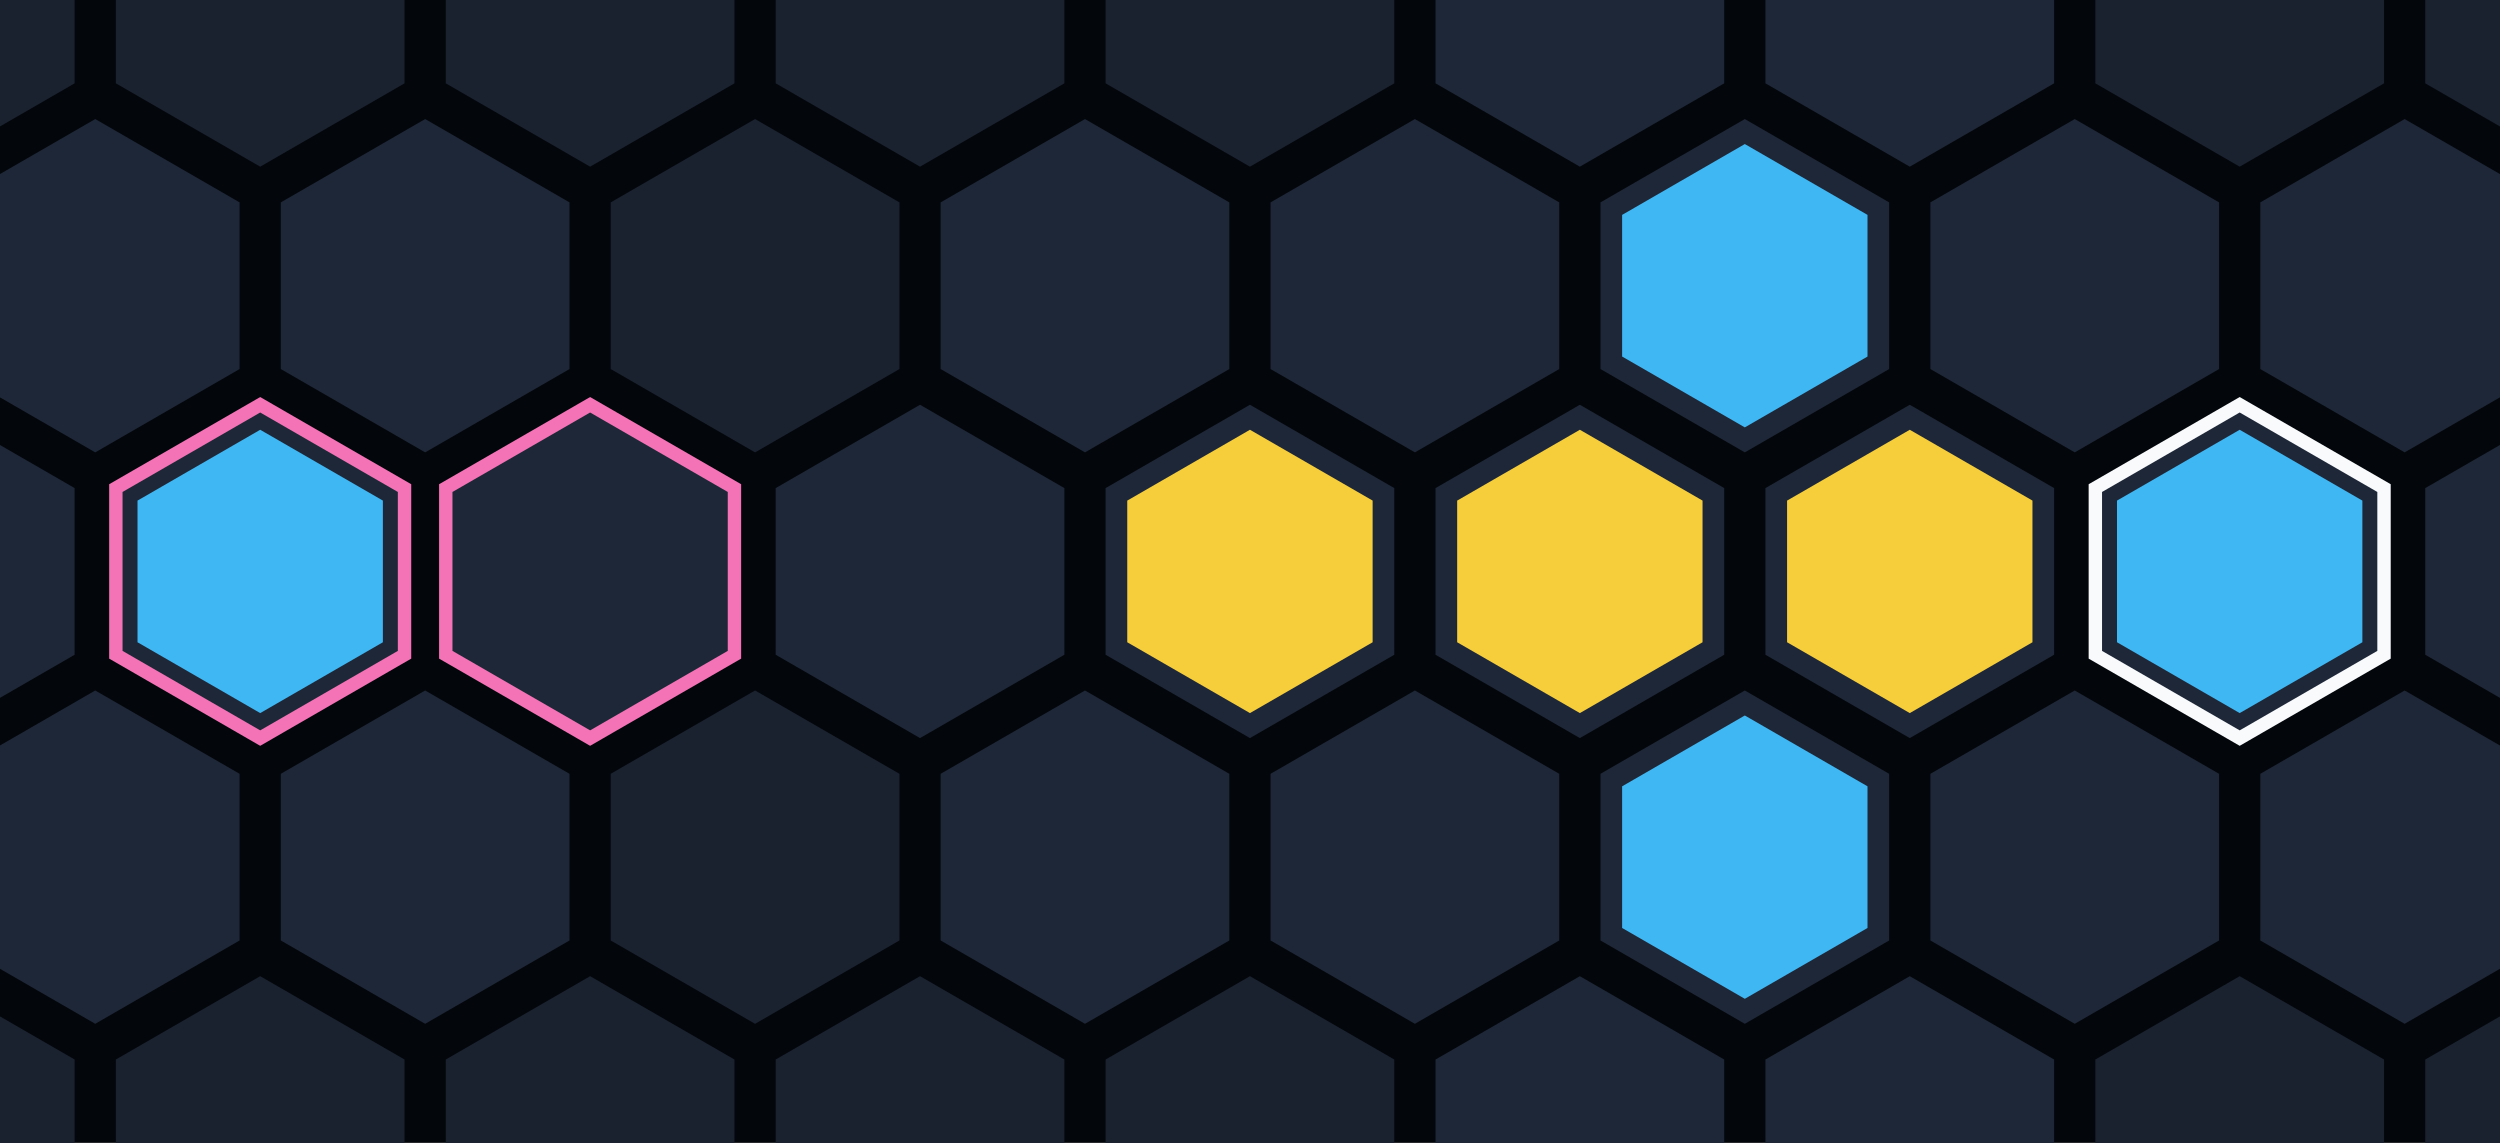
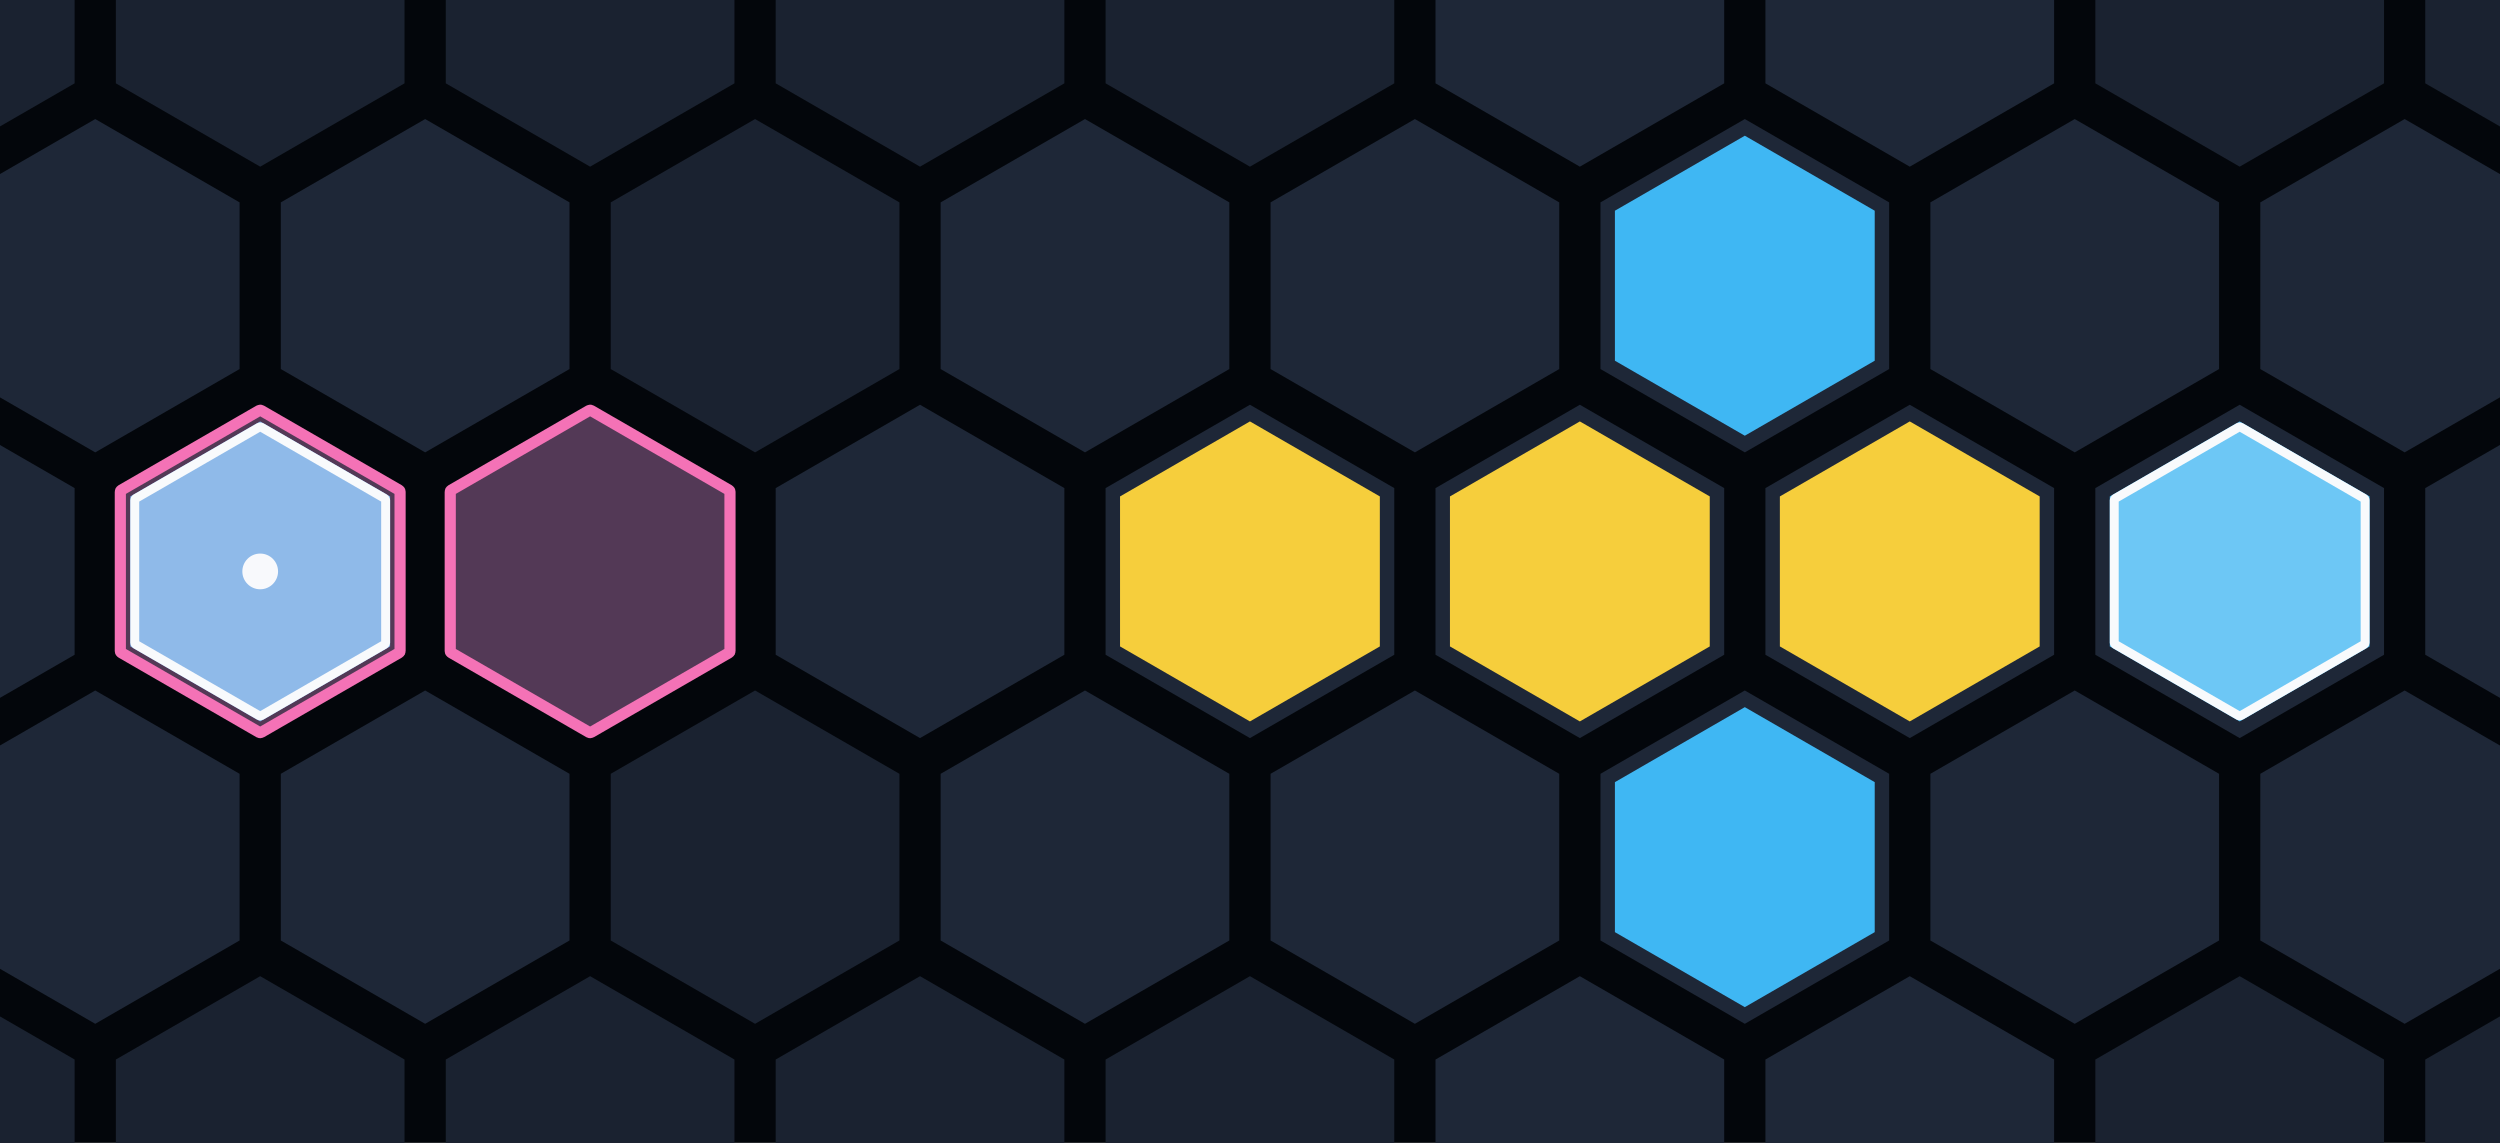
<svg xmlns="http://www.w3.org/2000/svg" viewBox="-530.831 -192.0 840 384">
  <rect x="-530.831" y="-192.0" width="100%" height="100%" fill="rgba(3, 6, 11, 1.0)" />
  <defs>
    <mask x="-530.831" y="-192.0" width="100%" height="100%" id="full-mask" mask-type="luminance" maskUnits="userSpaceOnUse">
      <rect x="-530.831" y="-192.0" width="100%" height="100%" fill="rgba(255, 255, 255, 1.0)" />
    </mask>
  </defs>
  <g mask="url(#full-mask)">
    <polygon points="-505.759,-220.0 -505.759,-164.0 -554.256,-136.0 -602.754,-164.0 -602.754,-220.0 -554.256,-248.0" fill="rgba(26, 34, 48, 1.0)" />
    <polygon points="-394.908,-220.0 -394.908,-164.0 -443.405,-136.0 -491.902,-164.0 -491.902,-220.0 -443.405,-248.0" fill="rgba(26, 34, 48, 1.0)" />
    <polygon points="-284.056,-220.0 -284.056,-164.0 -332.554,-136.0 -381.051,-164.0 -381.051,-220.0 -332.554,-248.0" fill="rgba(26, 34, 48, 1.0)" />
    <polygon points="-173.205,-220.0 -173.205,-164.0 -221.703,-136.0 -270.2,-164.0 -270.2,-220.0 -221.703,-248.0" fill="rgba(26, 34, 48, 1.0)" />
    <polygon points="-62.354,-220.0 -62.354,-164.0 -110.851,-136.0 -159.349,-164.0 -159.349,-220.0 -110.851,-248.0" fill="rgba(26, 34, 48, 1.0)" />
    <polygon points="48.497,-220.0 48.497,-164.0 3.429011037612589E-15,-136.0 -48.497,-164.0 -48.497,-220.0 -1.0287033112837767E-14,-248.0" fill="rgba(30, 39, 55, 1.0)" />
    <polygon points="159.349,-220.0 159.349,-164.0 110.851,-136.0 62.354,-164.0 62.354,-220.0 110.851,-248.0" fill="rgba(30, 39, 55, 1.0)" />
    <polygon points="270.2,-220.0 270.2,-164.0 221.703,-136.0 173.205,-164.0 173.205,-220.0 221.703,-248.0" fill="rgba(26, 34, 48, 1.0)" />
    <polygon points="381.051,-220.0 381.051,-164.0 332.554,-136.0 284.056,-164.0 284.056,-220.0 332.554,-248.0" fill="rgba(26, 34, 48, 1.0)" />
    <polygon points="-450.333,-124.0 -450.333,-68.0 -498.831,-40.0 -547.328,-68.0 -547.328,-124.0 -498.831,-152.0" fill="rgba(30, 39, 55, 1.0)" />
    <polygon points="-339.482,-124.0 -339.482,-68.0 -387.979,-40.0 -436.477,-68.0 -436.477,-124.0 -387.979,-152.0" fill="rgba(30, 39, 55, 1.0)" />
    <polygon points="-228.631,-124.0 -228.631,-68.0 -277.128,-40.0 -325.626,-68.0 -325.626,-124.0 -277.128,-152.0" fill="rgba(26, 34, 48, 1.0)" />
    <polygon points="-117.779,-124.0 -117.779,-68.0 -166.277,-40.0 -214.774,-68.0 -214.774,-124.0 -166.277,-152.0" fill="rgba(30, 39, 55, 1.0)" />
    <polygon points="-6.928,-124.0 -6.928,-68.0 -55.426,-40.0 -103.923,-68.0 -103.923,-124.0 -55.426,-152.0" fill="rgba(30, 39, 55, 1.0)" />
    <polygon points="103.923,-124.0 103.923,-68.0 55.426,-40.0 6.928,-68.0 6.928,-124.0 55.426,-152.0" fill="rgba(30, 39, 55, 1.0)" />
-     <polygon points="96.648,-119.8 96.648,-72.2 55.426,-48.4 14.203,-72.2 14.203,-119.8 55.426,-143.6" fill="rgba(63, 183, 243, 1.0)" />
+     <polygon points="99.073,-121.2 99.073,-70.8 55.426,-45.6 11.778,-70.8 11.778,-121.2 55.426,-146.4" fill="rgba(63, 183, 243, 1.0)" />
    <polygon points="214.774,-124.0 214.774,-68.0 166.277,-40.0 117.779,-68.0 117.779,-124.0 166.277,-152.0" fill="rgba(30, 39, 55, 1.0)" />
    <polygon points="325.626,-124.0 325.626,-68.0 277.128,-40.0 228.631,-68.0 228.631,-124.0 277.128,-152.0" fill="rgba(30, 39, 55, 1.0)" />
    <polygon points="-505.759,-28 -505.759,28 -554.256,56.0 -602.754,28 -602.754,-28 -554.256,-56.0" fill="rgba(30, 39, 55, 1.0)" />
    <polygon points="-394.908,-28 -394.908,28 -443.405,56.0 -491.902,28 -491.902,-28 -443.405,-56.0" fill="rgba(30, 39, 55, 1.0)" />
-     <polygon points="-402.182,-23.8 -402.182,23.8 -443.405,47.6 -484.628,23.8 -484.628,-23.8 -443.405,-47.6" fill="rgba(63, 183, 243, 1.0)" />
-     <polygon points="-394.908,-28 -394.908,28 -443.405,56.0 -491.902,28 -491.902,-28 -443.405,-56.0" fill="rgba(0, 0, 0, 0.0)" stroke="rgba(244, 114, 182, 1.0)" stroke-width="4.5" />
+     <polygon points="-399.757,-25.2 -399.757,25.2 -443.405,50.4 -487.053,25.2 -487.053,-25.2 -443.405,-50.4" fill="rgba(63, 183, 243, 1.0)" />
+     <path d="M -394.908 -27.625 L -394.908 27.625 Q -394.908 28 -395.232 28.187 L -443.08 55.812 Q -443.405 56.0 -443.73 55.812 L -491.578 28.187 Q -491.902 28 -491.902 27.625 L -491.902 -27.625 Q -491.902 -28 -491.578 -28.188 L -443.73 -55.812 Q -443.405 -56.0 -443.08 -55.812 L -395.232 -28.187 Q -394.908 -28 -394.908 -27.625 Z" fill="rgba(244, 114, 182, 0.251)" />
+     <circle cx="-443.405" cy="0.0" fill="rgba(248, 250, 252, 1.0)" r="6.0" />
+     <path d="M -396.408 -26.759 L -396.408 26.759 Q -396.408 27.134 -396.732 27.321 L -443.08 54.08 Q -443.405 54.268 -443.73 54.08 L -490.078 27.321 Q -490.402 27.134 -490.402 26.759 L -490.402 -26.759 Q -490.402 -27.134 -490.078 -27.321 L -443.73 -54.08 Q -443.405 -54.268 -443.08 -54.08 L -396.732 -27.321 Q -396.408 -27.134 -396.408 -26.759 Z" fill="rgba(0, 0, 0, 0.0)" stroke="rgba(244, 114, 182, 1.0)" stroke-width="3.75" />
+     <path d="M -401.257 -23.959 L -401.257 23.959 Q -401.257 24.334 -401.582 24.521 L -443.08 48.48 Q -443.405 48.668 -443.73 48.48 L -485.228 24.521 Q -485.553 24.334 -485.553 23.959 L -485.553 -23.959 Q -485.553 -24.334 -485.228 -24.521 L -443.73 -48.48 Q -443.405 -48.668 -443.08 -48.48 L -401.582 -24.521 Q -401.257 -24.334 -401.257 -23.959 Z" fill="rgba(248, 250, 252, 0.251)" />
+     <path d="M -401.257 -23.959 L -401.257 23.959 Q -401.257 24.334 -401.582 24.521 L -443.08 48.48 Q -443.405 48.668 -443.73 48.48 L -485.228 24.521 Q -485.553 24.334 -485.553 23.959 L -485.553 -23.959 Q -485.553 -24.334 -485.228 -24.521 L -443.73 -48.48 Q -443.405 -48.668 -443.08 -48.48 L -401.582 -24.521 Q -401.257 -24.334 -401.257 -23.959 Z" fill="rgba(0, 0, 0, 0.0)" stroke="rgba(248, 250, 252, 1.0)" stroke-width="3.0" />
    <polygon points="-284.056,-28 -284.056,28 -332.554,56.0 -381.051,28 -381.051,-28 -332.554,-56.0" fill="rgba(30, 39, 55, 1.0)" />
-     <polygon points="-284.056,-28 -284.056,28 -332.554,56.0 -381.051,28 -381.051,-28 -332.554,-56.0" fill="rgba(0, 0, 0, 0.0)" stroke="rgba(244, 114, 182, 1.0)" stroke-width="4.5" />
+     <path d="M -284.056 -27.625 L -284.056 27.625 Q -284.056 28 -284.381 28.187 L -332.229 55.812 Q -332.554 56.0 -332.879 55.812 L -380.726 28.187 Q -381.051 28 -381.051 27.625 L -381.051 -27.625 Q -381.051 -28 -380.726 -28.188 L -332.879 -55.812 Q -332.554 -56.0 -332.229 -55.812 L -284.381 -28.187 Q -284.056 -28 -284.056 -27.625 Z" fill="rgba(244, 114, 182, 0.251)" />
+     <path d="M -285.556 -26.759 L -285.556 26.759 Q -285.556 27.134 -285.881 27.321 L -332.229 54.08 Q -332.554 54.268 -332.879 54.08 L -379.226 27.321 Q -379.551 27.134 -379.551 26.759 L -379.551 -26.759 Q -379.551 -27.134 -379.226 -27.321 L -332.879 -54.08 Q -332.554 -54.268 -332.229 -54.08 L -285.881 -27.321 Q -285.556 -27.134 -285.556 -26.759 Z" fill="rgba(0, 0, 0, 0.0)" stroke="rgba(244, 114, 182, 1.0)" stroke-width="3.75" />
    <polygon points="-173.205,-28 -173.205,28 -221.703,56.0 -270.2,28 -270.2,-28 -221.703,-56.0" fill="rgba(30, 39, 55, 1.0)" />
    <polygon points="-62.354,-28 -62.354,28 -110.851,56.0 -159.349,28 -159.349,-28 -110.851,-56.0" fill="rgba(30, 39, 55, 1.0)" />
-     <polygon points="-69.628,-23.8 -69.628,23.8 -110.851,47.6 -152.074,23.8 -152.074,-23.8 -110.851,-47.6" fill="rgba(246, 206, 60, 1.0)" />
+     <polygon points="-67.204,-25.2 -67.204,25.2 -110.851,50.4 -154.499,25.2 -154.499,-25.2 -110.851,-50.4" fill="rgba(246, 206, 60, 1.0)" />
    <polygon points="48.497,-28 48.497,28 3.429011037612589E-15,56.0 -48.497,28 -48.497,-28 -1.0287033112837767E-14,-56.0" fill="rgba(30, 39, 55, 1.0)" />
-     <polygon points="41.223,-23.8 41.223,23.8 2.9146593819707008E-15,47.6 -41.223,23.8 -41.223,-23.8 -8.743978145912102E-15,-47.6" fill="rgba(246, 206, 60, 1.0)" />
+     <polygon points="43.648,-25.2 43.648,25.2 3.08610993385133E-15,50.4 -43.648,25.2 -43.648,-25.2 -9.258329801553989E-15,-50.4" fill="rgba(246, 206, 60, 1.0)" />
    <polygon points="159.349,-28 159.349,28 110.851,56.0 62.354,28 62.354,-28 110.851,-56.0" fill="rgba(30, 39, 55, 1.0)" />
-     <polygon points="152.074,-23.8 152.074,23.8 110.851,47.6 69.628,23.8 69.628,-23.8 110.851,-47.6" fill="rgba(246, 206, 60, 1.0)" />
+     <polygon points="154.499,-25.2 154.499,25.2 110.851,50.4 67.204,25.2 67.204,-25.2 110.851,-50.4" fill="rgba(246, 206, 60, 1.0)" />
    <polygon points="270.2,-28 270.2,28 221.703,56.0 173.205,28 173.205,-28 221.703,-56.0" fill="rgba(30, 39, 55, 1.0)" />
-     <polygon points="262.925,-23.8 262.925,23.8 221.703,47.6 180.48,23.8 180.48,-23.8 221.703,-47.6" fill="rgba(63, 183, 243, 1.0)" />
-     <polygon points="270.2,-28 270.2,28 221.703,56.0 173.205,28 173.205,-28 221.703,-56.0" fill="rgba(0, 0, 0, 0.0)" stroke="rgba(248, 250, 252, 1.0)" stroke-width="4.5" />
+     <polygon points="265.35,-25.2 265.35,25.2 221.703,50.4 178.055,25.2 178.055,-25.2 221.703,-50.4" fill="rgba(63, 183, 243, 1.0)" />
+     <path d="M 263.85 -23.959 L 263.85 23.959 Q 263.85 24.334 263.525 24.521 L 222.027 48.48 Q 221.703 48.668 221.378 48.48 L 179.88 24.521 Q 179.555 24.334 179.555 23.959 L 179.555 -23.959 Q 179.555 -24.334 179.88 -24.521 L 221.378 -48.48 Q 221.703 -48.668 222.027 -48.48 L 263.525 -24.521 Q 263.85 -24.334 263.85 -23.959 Z" fill="rgba(248, 250, 252, 0.251)" />
+     <path d="M 263.85 -23.959 L 263.85 23.959 Q 263.85 24.334 263.525 24.521 L 222.027 48.48 Q 221.703 48.668 221.378 48.48 L 179.88 24.521 Q 179.555 24.334 179.555 23.959 L 179.555 -23.959 Q 179.555 -24.334 179.88 -24.521 L 221.378 -48.48 Q 221.703 -48.668 222.027 -48.48 L 263.525 -24.521 Q 263.85 -24.334 263.85 -23.959 Z" fill="rgba(0, 0, 0, 0.0)" stroke="rgba(248, 250, 252, 1.0)" stroke-width="3.0" />
    <polygon points="381.051,-28 381.051,28 332.554,56.0 284.056,28 284.056,-28 332.554,-56.0" fill="rgba(30, 39, 55, 1.0)" />
    <polygon points="-450.333,68.0 -450.333,124.0 -498.831,152.0 -547.328,124.0 -547.328,68.0 -498.831,40.0" fill="rgba(30, 39, 55, 1.0)" />
    <polygon points="-339.482,68.0 -339.482,124.0 -387.979,152.0 -436.477,124.0 -436.477,68.0 -387.979,40.0" fill="rgba(30, 39, 55, 1.0)" />
    <polygon points="-228.631,68.0 -228.631,124.0 -277.128,152.0 -325.626,124.0 -325.626,68.0 -277.128,40.0" fill="rgba(26, 34, 48, 1.0)" />
    <polygon points="-117.779,68.0 -117.779,124.0 -166.277,152.0 -214.774,124.0 -214.774,68.0 -166.277,40.0" fill="rgba(30, 39, 55, 1.0)" />
    <polygon points="-6.928,68.0 -6.928,124.0 -55.426,152.0 -103.923,124.0 -103.923,68.0 -55.426,40.0" fill="rgba(30, 39, 55, 1.0)" />
    <polygon points="103.923,68.0 103.923,124.0 55.426,152.0 6.928,124.0 6.928,68.0 55.426,40.0" fill="rgba(30, 39, 55, 1.0)" />
-     <polygon points="96.648,72.2 96.648,119.8 55.426,143.6 14.203,119.8 14.203,72.2 55.426,48.4" fill="rgba(63, 183, 243, 1.0)" />
+     <polygon points="99.073,70.8 99.073,121.2 55.426,146.4 11.778,121.2 11.778,70.8 55.426,45.6" fill="rgba(63, 183, 243, 1.0)" />
    <polygon points="214.774,68.0 214.774,124.0 166.277,152.0 117.779,124.0 117.779,68.0 166.277,40.0" fill="rgba(30, 39, 55, 1.0)" />
    <polygon points="325.626,68.0 325.626,124.0 277.128,152.0 228.631,124.0 228.631,68.0 277.128,40.0" fill="rgba(30, 39, 55, 1.0)" />
    <polygon points="-505.759,164.0 -505.759,220.0 -554.256,248.0 -602.754,220.0 -602.754,164.0 -554.256,136.0" fill="rgba(26, 34, 48, 1.0)" />
    <polygon points="-394.908,164.0 -394.908,220.0 -443.405,248.0 -491.902,220.0 -491.902,164.0 -443.405,136.0" fill="rgba(26, 34, 48, 1.0)" />
    <polygon points="-284.056,164.0 -284.056,220.0 -332.554,248.0 -381.051,220.0 -381.051,164.0 -332.554,136.0" fill="rgba(26, 34, 48, 1.0)" />
    <polygon points="-173.205,164.0 -173.205,220.0 -221.703,248.0 -270.2,220.0 -270.2,164.0 -221.703,136.0" fill="rgba(26, 34, 48, 1.0)" />
    <polygon points="-62.354,164.0 -62.354,220.0 -110.851,248.0 -159.349,220.0 -159.349,164.0 -110.851,136.0" fill="rgba(26, 34, 48, 1.0)" />
    <polygon points="48.497,164.0 48.497,220.0 3.429011037612589E-15,248.0 -48.497,220.0 -48.497,164.0 -1.0287033112837767E-14,136.0" fill="rgba(30, 39, 55, 1.0)" />
    <polygon points="159.349,164.0 159.349,220.0 110.851,248.0 62.354,220.0 62.354,164.0 110.851,136.0" fill="rgba(30, 39, 55, 1.0)" />
    <polygon points="270.2,164.0 270.2,220.0 221.703,248.0 173.205,220.0 173.205,164.0 221.703,136.0" fill="rgba(26, 34, 48, 1.0)" />
    <polygon points="381.051,164.0 381.051,220.0 332.554,248.0 284.056,220.0 284.056,164.0 332.554,136.0" fill="rgba(26, 34, 48, 1.0)" />
-     <line x1="-554.256" y1="-128.0" x2="-609.682" y2="-160.0" stroke="rgba(60, 77, 108, 1.0)" stroke-width="3.0" stroke-linecap="round" />
-     <line x1="-609.682" y1="-160.0" x2="-609.682" y2="-224.0" stroke="rgba(60, 77, 108, 1.0)" stroke-width="3.0" stroke-linecap="round" />
-     <line x1="-609.682" y1="-224.0" x2="-554.256" y2="-256.0" stroke="rgba(60, 77, 108, 1.0)" stroke-width="3.0" stroke-linecap="round" />
-     <line x1="-554.256" y1="-256.0" x2="-498.831" y2="-224.0" stroke="rgba(60, 77, 108, 1.0)" stroke-width="3.0" stroke-linecap="round" />
-     <line x1="-498.831" y1="-224.0" x2="-443.405" y2="-256.0" stroke="rgba(60, 77, 108, 1.0)" stroke-width="3.0" stroke-linecap="round" />
-     <line x1="-443.405" y1="-256.0" x2="-387.979" y2="-224.0" stroke="rgba(60, 77, 108, 1.0)" stroke-width="3.0" stroke-linecap="round" />
-     <line x1="-387.979" y1="-224.0" x2="-332.554" y2="-256.0" stroke="rgba(60, 77, 108, 1.0)" stroke-width="3.0" stroke-linecap="round" />
-     <line x1="-332.554" y1="-256.0" x2="-277.128" y2="-224.0" stroke="rgba(60, 77, 108, 1.0)" stroke-width="3.0" stroke-linecap="round" />
-     <line x1="-277.128" y1="-224.0" x2="-221.703" y2="-256.0" stroke="rgba(60, 77, 108, 1.0)" stroke-width="3.0" stroke-linecap="round" />
-     <line x1="-221.703" y1="-256.0" x2="-166.277" y2="-224.0" stroke="rgba(60, 77, 108, 1.0)" stroke-width="3.0" stroke-linecap="round" />
-     <line x1="-166.277" y1="-224.0" x2="-110.851" y2="-256.0" stroke="rgba(60, 77, 108, 1.0)" stroke-width="3.0" stroke-linecap="round" />
-     <line x1="-110.851" y1="-256.0" x2="-55.426" y2="-224.0" stroke="rgba(60, 77, 108, 1.0)" stroke-width="3.0" stroke-linecap="round" />
-     <line x1="-55.426" y1="-224.0" x2="-1.175660927181459E-14" y2="-256.0" stroke="rgba(60, 77, 108, 1.0)" stroke-width="3.0" stroke-linecap="round" />
-     <line x1="-1.175660927181459E-14" y1="-256.0" x2="55.426" y2="-224.0" stroke="rgba(60, 77, 108, 1.0)" stroke-width="3.0" stroke-linecap="round" />
-     <line x1="55.426" y1="-224.0" x2="110.851" y2="-256.0" stroke="rgba(60, 77, 108, 1.0)" stroke-width="3.0" stroke-linecap="round" />
-     <line x1="110.851" y1="-256.0" x2="166.277" y2="-224.0" stroke="rgba(60, 77, 108, 1.0)" stroke-width="3.0" stroke-linecap="round" />
-     <line x1="166.277" y1="-224.0" x2="221.703" y2="-256.0" stroke="rgba(60, 77, 108, 1.0)" stroke-width="3.0" stroke-linecap="round" />
-     <line x1="221.703" y1="-256.0" x2="277.128" y2="-224.0" stroke="rgba(60, 77, 108, 1.0)" stroke-width="3.0" stroke-linecap="round" />
-     <line x1="387.979" y1="-224.0" x2="387.979" y2="-160.0" stroke="rgba(60, 77, 108, 1.0)" stroke-width="3.0" stroke-linecap="round" />
-     <line x1="387.979" y1="-160.0" x2="332.554" y2="-128.0" stroke="rgba(60, 77, 108, 1.0)" stroke-width="3.0" stroke-linecap="round" />
-     <line x1="277.128" y1="-224.0" x2="332.554" y2="-256.0" stroke="rgba(60, 77, 108, 1.0)" stroke-width="3.0" stroke-linecap="round" />
-     <line x1="332.554" y1="-256.0" x2="387.979" y2="-224.0" stroke="rgba(60, 77, 108, 1.0)" stroke-width="3.0" stroke-linecap="round" />
-     <line x1="-554.256" y1="-64.0" x2="-554.256" y2="-128.0" stroke="rgba(60, 77, 108, 1.0)" stroke-width="3.0" stroke-linecap="round" />
-     <line x1="332.554" y1="-128.0" x2="332.554" y2="-64.0" stroke="rgba(60, 77, 108, 1.0)" stroke-width="3.0" stroke-linecap="round" />
-     <line x1="-554.256" y1="64.0" x2="-609.682" y2="32" stroke="rgba(60, 77, 108, 1.0)" stroke-width="3.0" stroke-linecap="round" />
-     <line x1="-609.682" y1="32" x2="-609.682" y2="-32" stroke="rgba(60, 77, 108, 1.0)" stroke-width="3.0" stroke-linecap="round" />
-     <line x1="-609.682" y1="-32" x2="-554.256" y2="-64.0" stroke="rgba(60, 77, 108, 1.0)" stroke-width="3.0" stroke-linecap="round" />
-     <line x1="387.979" y1="-32" x2="387.979" y2="32" stroke="rgba(60, 77, 108, 1.0)" stroke-width="3.0" stroke-linecap="round" />
-     <line x1="387.979" y1="32" x2="332.554" y2="64.0" stroke="rgba(60, 77, 108, 1.0)" stroke-width="3.0" stroke-linecap="round" />
-     <line x1="332.554" y1="-64.0" x2="387.979" y2="-32" stroke="rgba(60, 77, 108, 1.0)" stroke-width="3.0" stroke-linecap="round" />
-     <line x1="-554.256" y1="128.0" x2="-554.256" y2="64" stroke="rgba(60, 77, 108, 1.0)" stroke-width="3.0" stroke-linecap="round" />
-     <line x1="332.554" y1="64.0" x2="332.554" y2="128.0" stroke="rgba(60, 77, 108, 1.0)" stroke-width="3.0" stroke-linecap="round" />
-     <line x1="-498.831" y1="224.0" x2="-554.256" y2="256.0" stroke="rgba(60, 77, 108, 1.0)" stroke-width="3.0" stroke-linecap="round" />
-     <line x1="-554.256" y1="256.0" x2="-609.682" y2="224.0" stroke="rgba(60, 77, 108, 1.0)" stroke-width="3.0" stroke-linecap="round" />
-     <line x1="-609.682" y1="224.0" x2="-609.682" y2="160.0" stroke="rgba(60, 77, 108, 1.0)" stroke-width="3.0" stroke-linecap="round" />
-     <line x1="-609.682" y1="160.0" x2="-554.256" y2="128.0" stroke="rgba(60, 77, 108, 1.0)" stroke-width="3.0" stroke-linecap="round" />
-     <line x1="-387.979" y1="224.0" x2="-443.405" y2="256.0" stroke="rgba(60, 77, 108, 1.0)" stroke-width="3.0" stroke-linecap="round" />
-     <line x1="-443.405" y1="256.0" x2="-498.831" y2="224.0" stroke="rgba(60, 77, 108, 1.0)" stroke-width="3.0" stroke-linecap="round" />
-     <line x1="-277.128" y1="224.0" x2="-332.554" y2="256.0" stroke="rgba(60, 77, 108, 1.0)" stroke-width="3.0" stroke-linecap="round" />
-     <line x1="-332.554" y1="256.0" x2="-387.979" y2="224.0" stroke="rgba(60, 77, 108, 1.0)" stroke-width="3.0" stroke-linecap="round" />
-     <line x1="-166.277" y1="224.0" x2="-221.703" y2="256.0" stroke="rgba(60, 77, 108, 1.0)" stroke-width="3.0" stroke-linecap="round" />
-     <line x1="-221.703" y1="256.0" x2="-277.128" y2="224.0" stroke="rgba(60, 77, 108, 1.0)" stroke-width="3.0" stroke-linecap="round" />
-     <line x1="-55.426" y1="224.0" x2="-110.851" y2="256.0" stroke="rgba(60, 77, 108, 1.0)" stroke-width="3.0" stroke-linecap="round" />
-     <line x1="-110.851" y1="256.0" x2="-166.277" y2="224.0" stroke="rgba(60, 77, 108, 1.0)" stroke-width="3.0" stroke-linecap="round" />
-     <line x1="55.426" y1="224.0" x2="3.91886975727153E-15" y2="256.0" stroke="rgba(60, 77, 108, 1.0)" stroke-width="3.0" stroke-linecap="round" />
-     <line x1="3.91886975727153E-15" y1="256.0" x2="-55.426" y2="224.0" stroke="rgba(60, 77, 108, 1.0)" stroke-width="3.0" stroke-linecap="round" />
-     <line x1="166.277" y1="224.0" x2="110.851" y2="256.0" stroke="rgba(60, 77, 108, 1.0)" stroke-width="3.0" stroke-linecap="round" />
-     <line x1="110.851" y1="256.0" x2="55.426" y2="224.0" stroke="rgba(60, 77, 108, 1.0)" stroke-width="3.0" stroke-linecap="round" />
-     <line x1="277.128" y1="224.0" x2="221.703" y2="256.0" stroke="rgba(60, 77, 108, 1.0)" stroke-width="3.0" stroke-linecap="round" />
-     <line x1="221.703" y1="256.0" x2="166.277" y2="224.0" stroke="rgba(60, 77, 108, 1.0)" stroke-width="3.0" stroke-linecap="round" />
-     <line x1="387.979" y1="160.0" x2="387.979" y2="224.0" stroke="rgba(60, 77, 108, 1.0)" stroke-width="3.0" stroke-linecap="round" />
-     <line x1="387.979" y1="224.0" x2="332.554" y2="256.0" stroke="rgba(60, 77, 108, 1.0)" stroke-width="3.0" stroke-linecap="round" />
-     <line x1="332.554" y1="256.0" x2="277.128" y2="224.0" stroke="rgba(60, 77, 108, 1.0)" stroke-width="3.0" stroke-linecap="round" />
-     <line x1="332.554" y1="128.0" x2="387.979" y2="160.0" stroke="rgba(60, 77, 108, 1.0)" stroke-width="3.0" stroke-linecap="round" />
+     <line x1="-665.108" y1="-320.0" x2="-609.682" y2="-352.0" stroke="rgba(60, 77, 108, 1.0)" stroke-width="4.5" stroke-linecap="round" />
+     <line x1="-609.682" y1="-352.0" x2="-554.256" y2="-320.0" stroke="rgba(60, 77, 108, 1.0)" stroke-width="4.5" stroke-linecap="round" />
+     <line x1="-554.256" y1="-320.0" x2="-498.831" y2="-352.0" stroke="rgba(60, 77, 108, 1.0)" stroke-width="4.5" stroke-linecap="round" />
+     <line x1="-498.831" y1="-352.0" x2="-443.405" y2="-320.0" stroke="rgba(60, 77, 108, 1.0)" stroke-width="4.5" stroke-linecap="round" />
+     <line x1="-443.405" y1="-320.0" x2="-387.979" y2="-352.0" stroke="rgba(60, 77, 108, 1.0)" stroke-width="4.5" stroke-linecap="round" />
+     <line x1="-387.979" y1="-352.0" x2="-332.554" y2="-320.0" stroke="rgba(60, 77, 108, 1.0)" stroke-width="4.5" stroke-linecap="round" />
+     <line x1="-332.554" y1="-320.0" x2="-277.128" y2="-352.0" stroke="rgba(60, 77, 108, 1.0)" stroke-width="4.5" stroke-linecap="round" />
+     <line x1="-277.128" y1="-352.0" x2="-221.703" y2="-320.0" stroke="rgba(60, 77, 108, 1.0)" stroke-width="4.5" stroke-linecap="round" />
+     <line x1="-221.703" y1="-320.0" x2="-166.277" y2="-352.0" stroke="rgba(60, 77, 108, 1.0)" stroke-width="4.5" stroke-linecap="round" />
+     <line x1="-166.277" y1="-352.0" x2="-110.851" y2="-320.0" stroke="rgba(60, 77, 108, 1.0)" stroke-width="4.5" stroke-linecap="round" />
+     <line x1="-110.851" y1="-320.0" x2="-55.426" y2="-352.0" stroke="rgba(60, 77, 108, 1.0)" stroke-width="4.5" stroke-linecap="round" />
+     <line x1="-55.426" y1="-352.0" x2="-7.105427357601002E-15" y2="-320.0" stroke="rgba(60, 77, 108, 1.0)" stroke-width="4.5" stroke-linecap="round" />
+     <line x1="-1.4210854715202004E-14" y1="-320.0" x2="55.426" y2="-352.0" stroke="rgba(60, 77, 108, 1.0)" stroke-width="4.5" stroke-linecap="round" />
+     <line x1="55.426" y1="-352.0" x2="110.851" y2="-320.0" stroke="rgba(60, 77, 108, 1.0)" stroke-width="4.5" stroke-linecap="round" />
+     <line x1="110.851" y1="-320.0" x2="166.277" y2="-352.0" stroke="rgba(60, 77, 108, 1.0)" stroke-width="4.5" stroke-linecap="round" />
+     <line x1="166.277" y1="-352.0" x2="221.703" y2="-320.0" stroke="rgba(60, 77, 108, 1.0)" stroke-width="4.5" stroke-linecap="round" />
+     <line x1="221.703" y1="-320.0" x2="277.128" y2="-352.0" stroke="rgba(60, 77, 108, 1.0)" stroke-width="4.5" stroke-linecap="round" />
+     <line x1="277.128" y1="-352.0" x2="332.554" y2="-320.0" stroke="rgba(60, 77, 108, 1.0)" stroke-width="4.5" stroke-linecap="round" />
+     <line x1="443.405" y1="-320.0" x2="443.405" y2="-256.0" stroke="rgba(60, 77, 108, 1.0)" stroke-width="4.5" stroke-linecap="round" />
+     <line x1="332.554" y1="-320.0" x2="387.979" y2="-352.0" stroke="rgba(60, 77, 108, 1.0)" stroke-width="4.5" stroke-linecap="round" />
+     <line x1="387.979" y1="-352.0" x2="443.405" y2="-320.0" stroke="rgba(60, 77, 108, 1.0)" stroke-width="4.5" stroke-linecap="round" />
+     <line x1="498.831" y1="-224.0" x2="498.831" y2="-160.0" stroke="rgba(60, 77, 108, 1.0)" stroke-width="4.5" stroke-linecap="round" />
+     <line x1="443.405" y1="-256.0" x2="498.831" y2="-224.0" stroke="rgba(60, 77, 108, 1.0)" stroke-width="4.5" stroke-linecap="round" />
+     <line x1="-665.108" y1="256.0" x2="-720.533" y2="224.0" stroke="rgba(60, 77, 108, 1.0)" stroke-width="4.5" stroke-linecap="round" />
+     <line x1="-720.533" y1="224.0" x2="-720.533" y2="160.0" stroke="rgba(60, 77, 108, 1.0)" stroke-width="4.5" stroke-linecap="round" />
+     <line x1="-554.256" y1="320.0" x2="-609.682" y2="352.0" stroke="rgba(60, 77, 108, 1.0)" stroke-width="4.5" stroke-linecap="round" />
+     <line x1="-609.682" y1="352.0" x2="-665.108" y2="320.0" stroke="rgba(60, 77, 108, 1.0)" stroke-width="4.5" stroke-linecap="round" />
+     <line x1="-665.108" y1="320.0" x2="-665.108" y2="256.0" stroke="rgba(60, 77, 108, 1.0)" stroke-width="4.5" stroke-linecap="round" />
+     <line x1="-443.405" y1="320.0" x2="-498.831" y2="352.0" stroke="rgba(60, 77, 108, 1.0)" stroke-width="4.5" stroke-linecap="round" />
+     <line x1="-498.831" y1="352.0" x2="-554.256" y2="320.0" stroke="rgba(60, 77, 108, 1.0)" stroke-width="4.5" stroke-linecap="round" />
+     <line x1="-332.554" y1="320.0" x2="-387.979" y2="352.0" stroke="rgba(60, 77, 108, 1.0)" stroke-width="4.5" stroke-linecap="round" />
+     <line x1="-387.979" y1="352.0" x2="-443.405" y2="320.0" stroke="rgba(60, 77, 108, 1.0)" stroke-width="4.5" stroke-linecap="round" />
+     <line x1="-221.703" y1="320.0" x2="-277.128" y2="352.0" stroke="rgba(60, 77, 108, 1.0)" stroke-width="4.5" stroke-linecap="round" />
+     <line x1="-277.128" y1="352.0" x2="-332.554" y2="320.0" stroke="rgba(60, 77, 108, 1.0)" stroke-width="4.5" stroke-linecap="round" />
+     <line x1="-110.851" y1="320.0" x2="-166.277" y2="352.0" stroke="rgba(60, 77, 108, 1.0)" stroke-width="4.5" stroke-linecap="round" />
+     <line x1="-166.277" y1="352.0" x2="-221.703" y2="320.0" stroke="rgba(60, 77, 108, 1.0)" stroke-width="4.5" stroke-linecap="round" />
+     <line x1="2.1316282072803006E-14" y1="320.0" x2="-55.426" y2="352.0" stroke="rgba(60, 77, 108, 1.0)" stroke-width="4.5" stroke-linecap="round" />
+     <line x1="-55.426" y1="352.0" x2="-110.851" y2="320.0" stroke="rgba(60, 77, 108, 1.0)" stroke-width="4.5" stroke-linecap="round" />
+     <line x1="110.851" y1="320.0" x2="55.426" y2="352.0" stroke="rgba(60, 77, 108, 1.0)" stroke-width="4.5" stroke-linecap="round" />
+     <line x1="55.426" y1="352.0" x2="7.105427357601002E-15" y2="320.0" stroke="rgba(60, 77, 108, 1.0)" stroke-width="4.5" stroke-linecap="round" />
+     <line x1="221.703" y1="320.0" x2="166.277" y2="352.0" stroke="rgba(60, 77, 108, 1.0)" stroke-width="4.5" stroke-linecap="round" />
+     <line x1="166.277" y1="352.0" x2="110.851" y2="320.0" stroke="rgba(60, 77, 108, 1.0)" stroke-width="4.5" stroke-linecap="round" />
+     <line x1="332.554" y1="320.0" x2="277.128" y2="352.0" stroke="rgba(60, 77, 108, 1.0)" stroke-width="4.5" stroke-linecap="round" />
+     <line x1="277.128" y1="352.0" x2="221.703" y2="320.0" stroke="rgba(60, 77, 108, 1.0)" stroke-width="4.5" stroke-linecap="round" />
+     <line x1="443.405" y1="320.0" x2="387.979" y2="352.0" stroke="rgba(60, 77, 108, 1.0)" stroke-width="4.5" stroke-linecap="round" />
+     <line x1="387.979" y1="352.0" x2="332.554" y2="320.0" stroke="rgba(60, 77, 108, 1.0)" stroke-width="4.5" stroke-linecap="round" />
  </g>
</svg>
